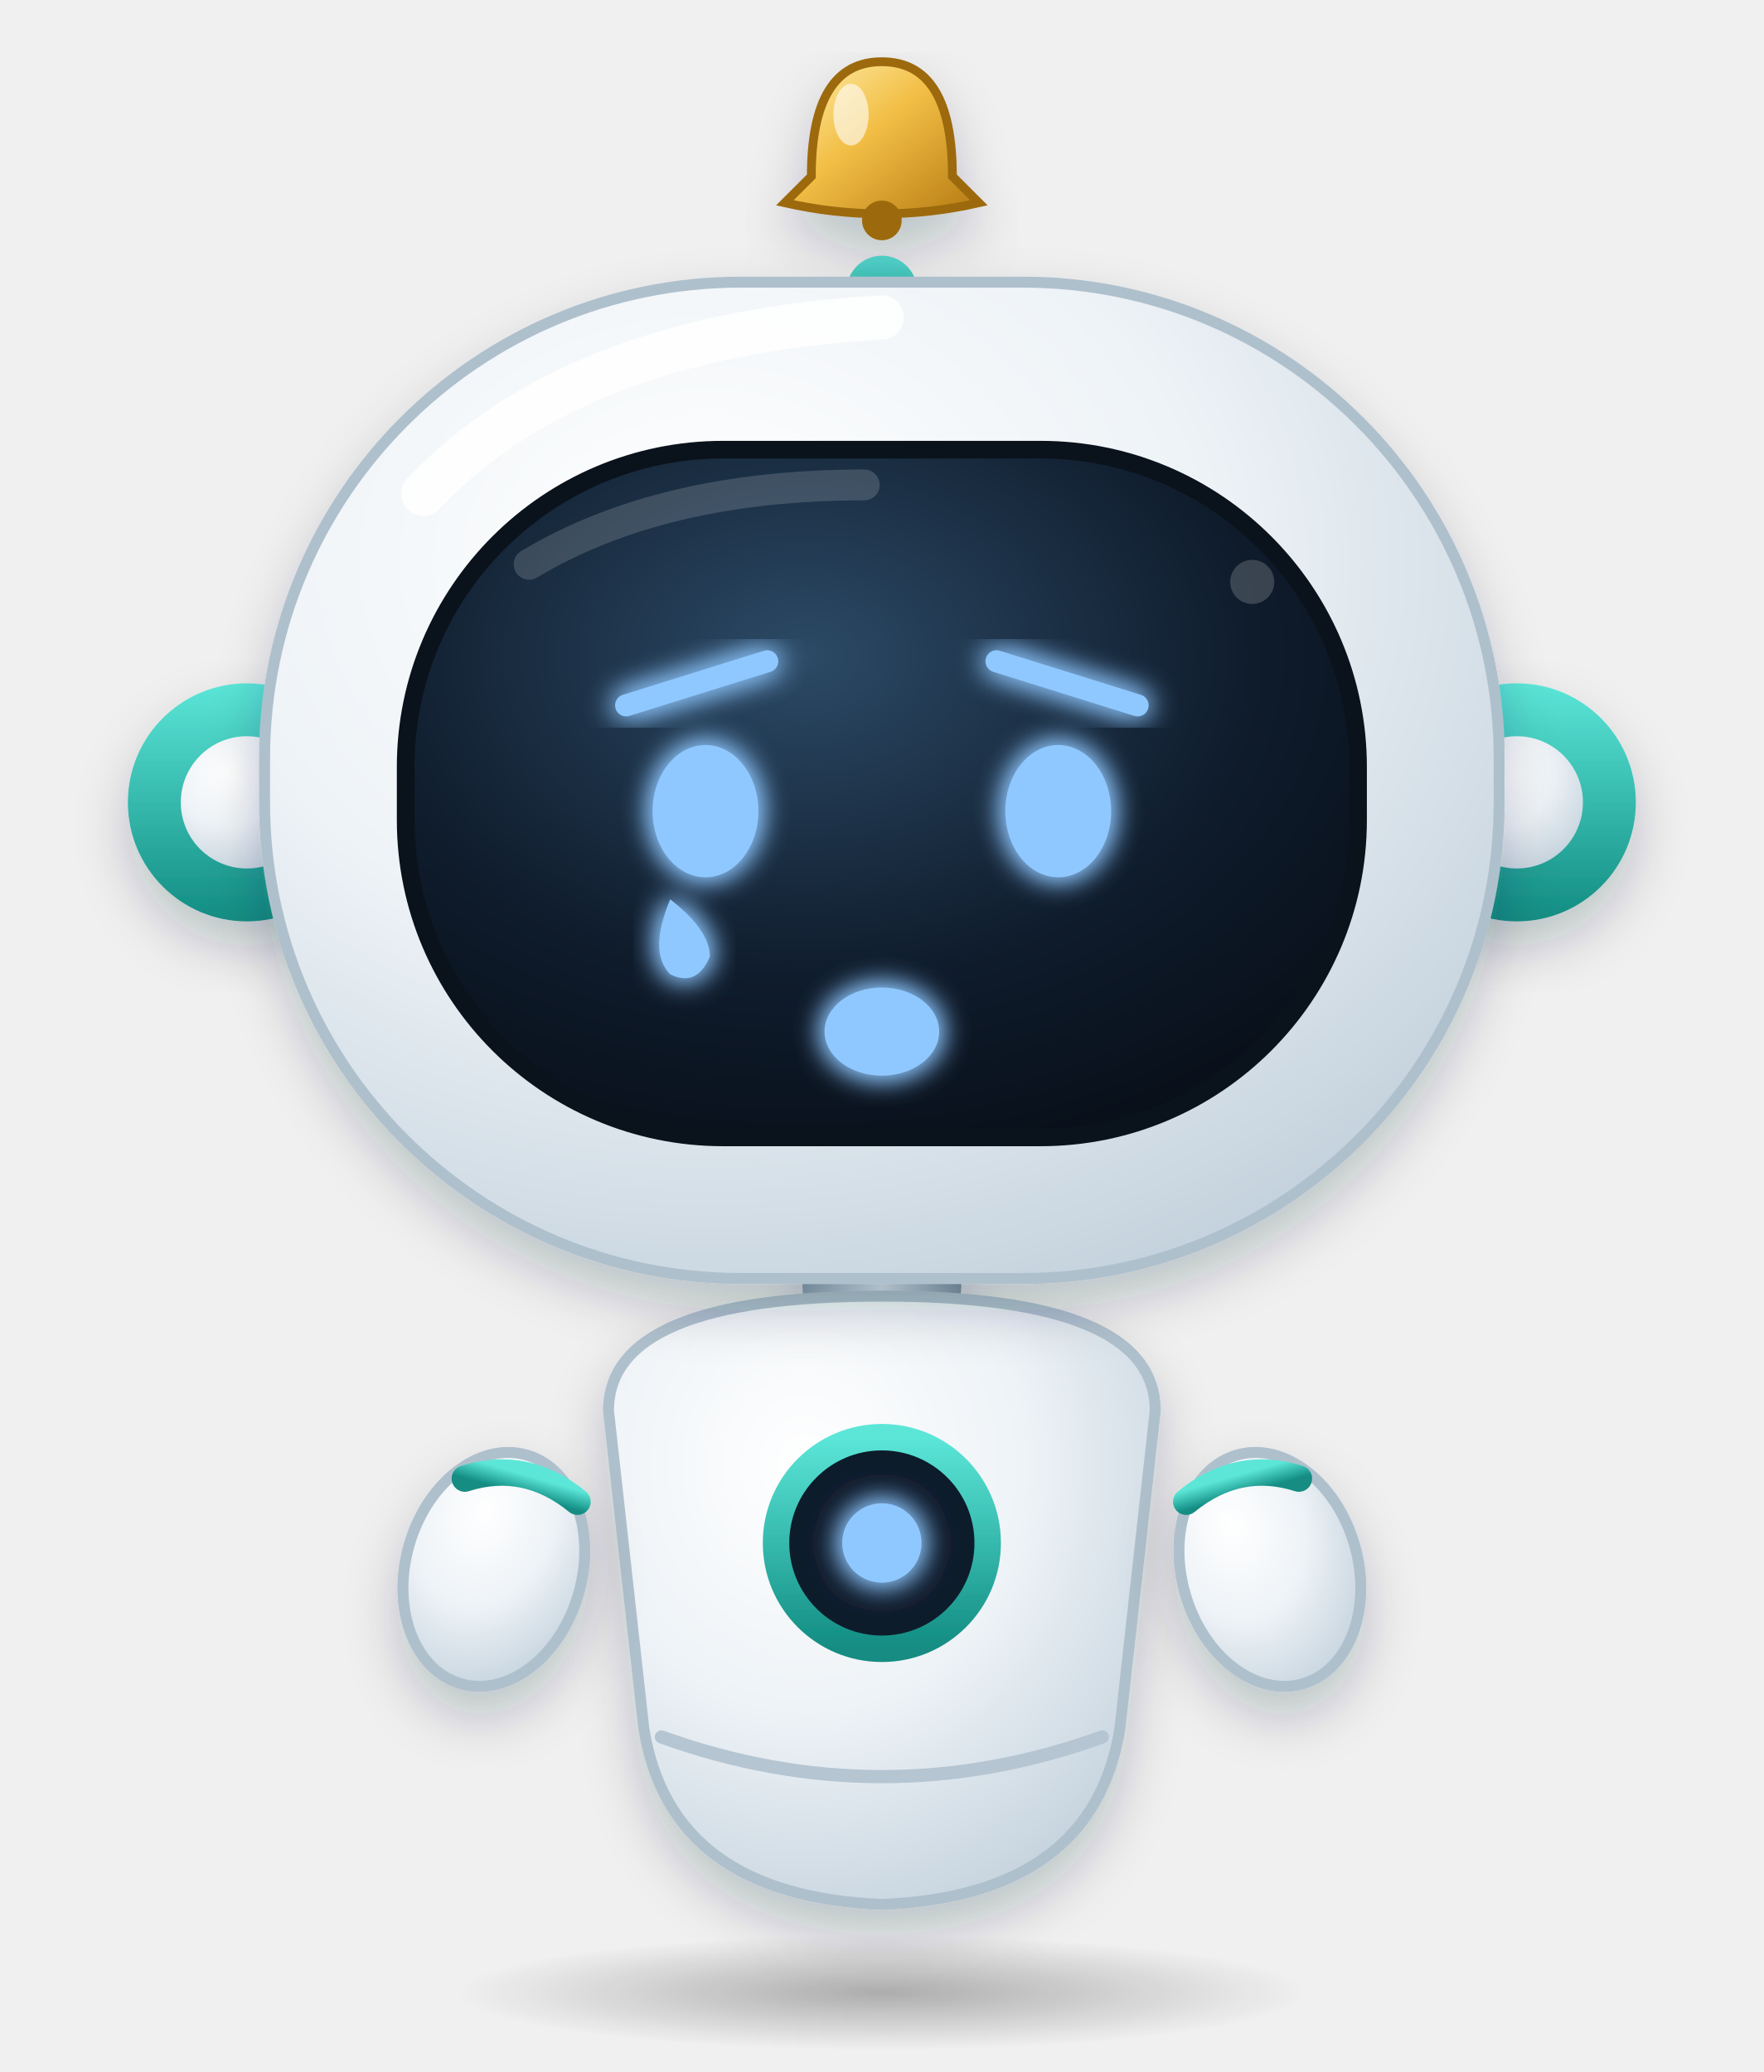
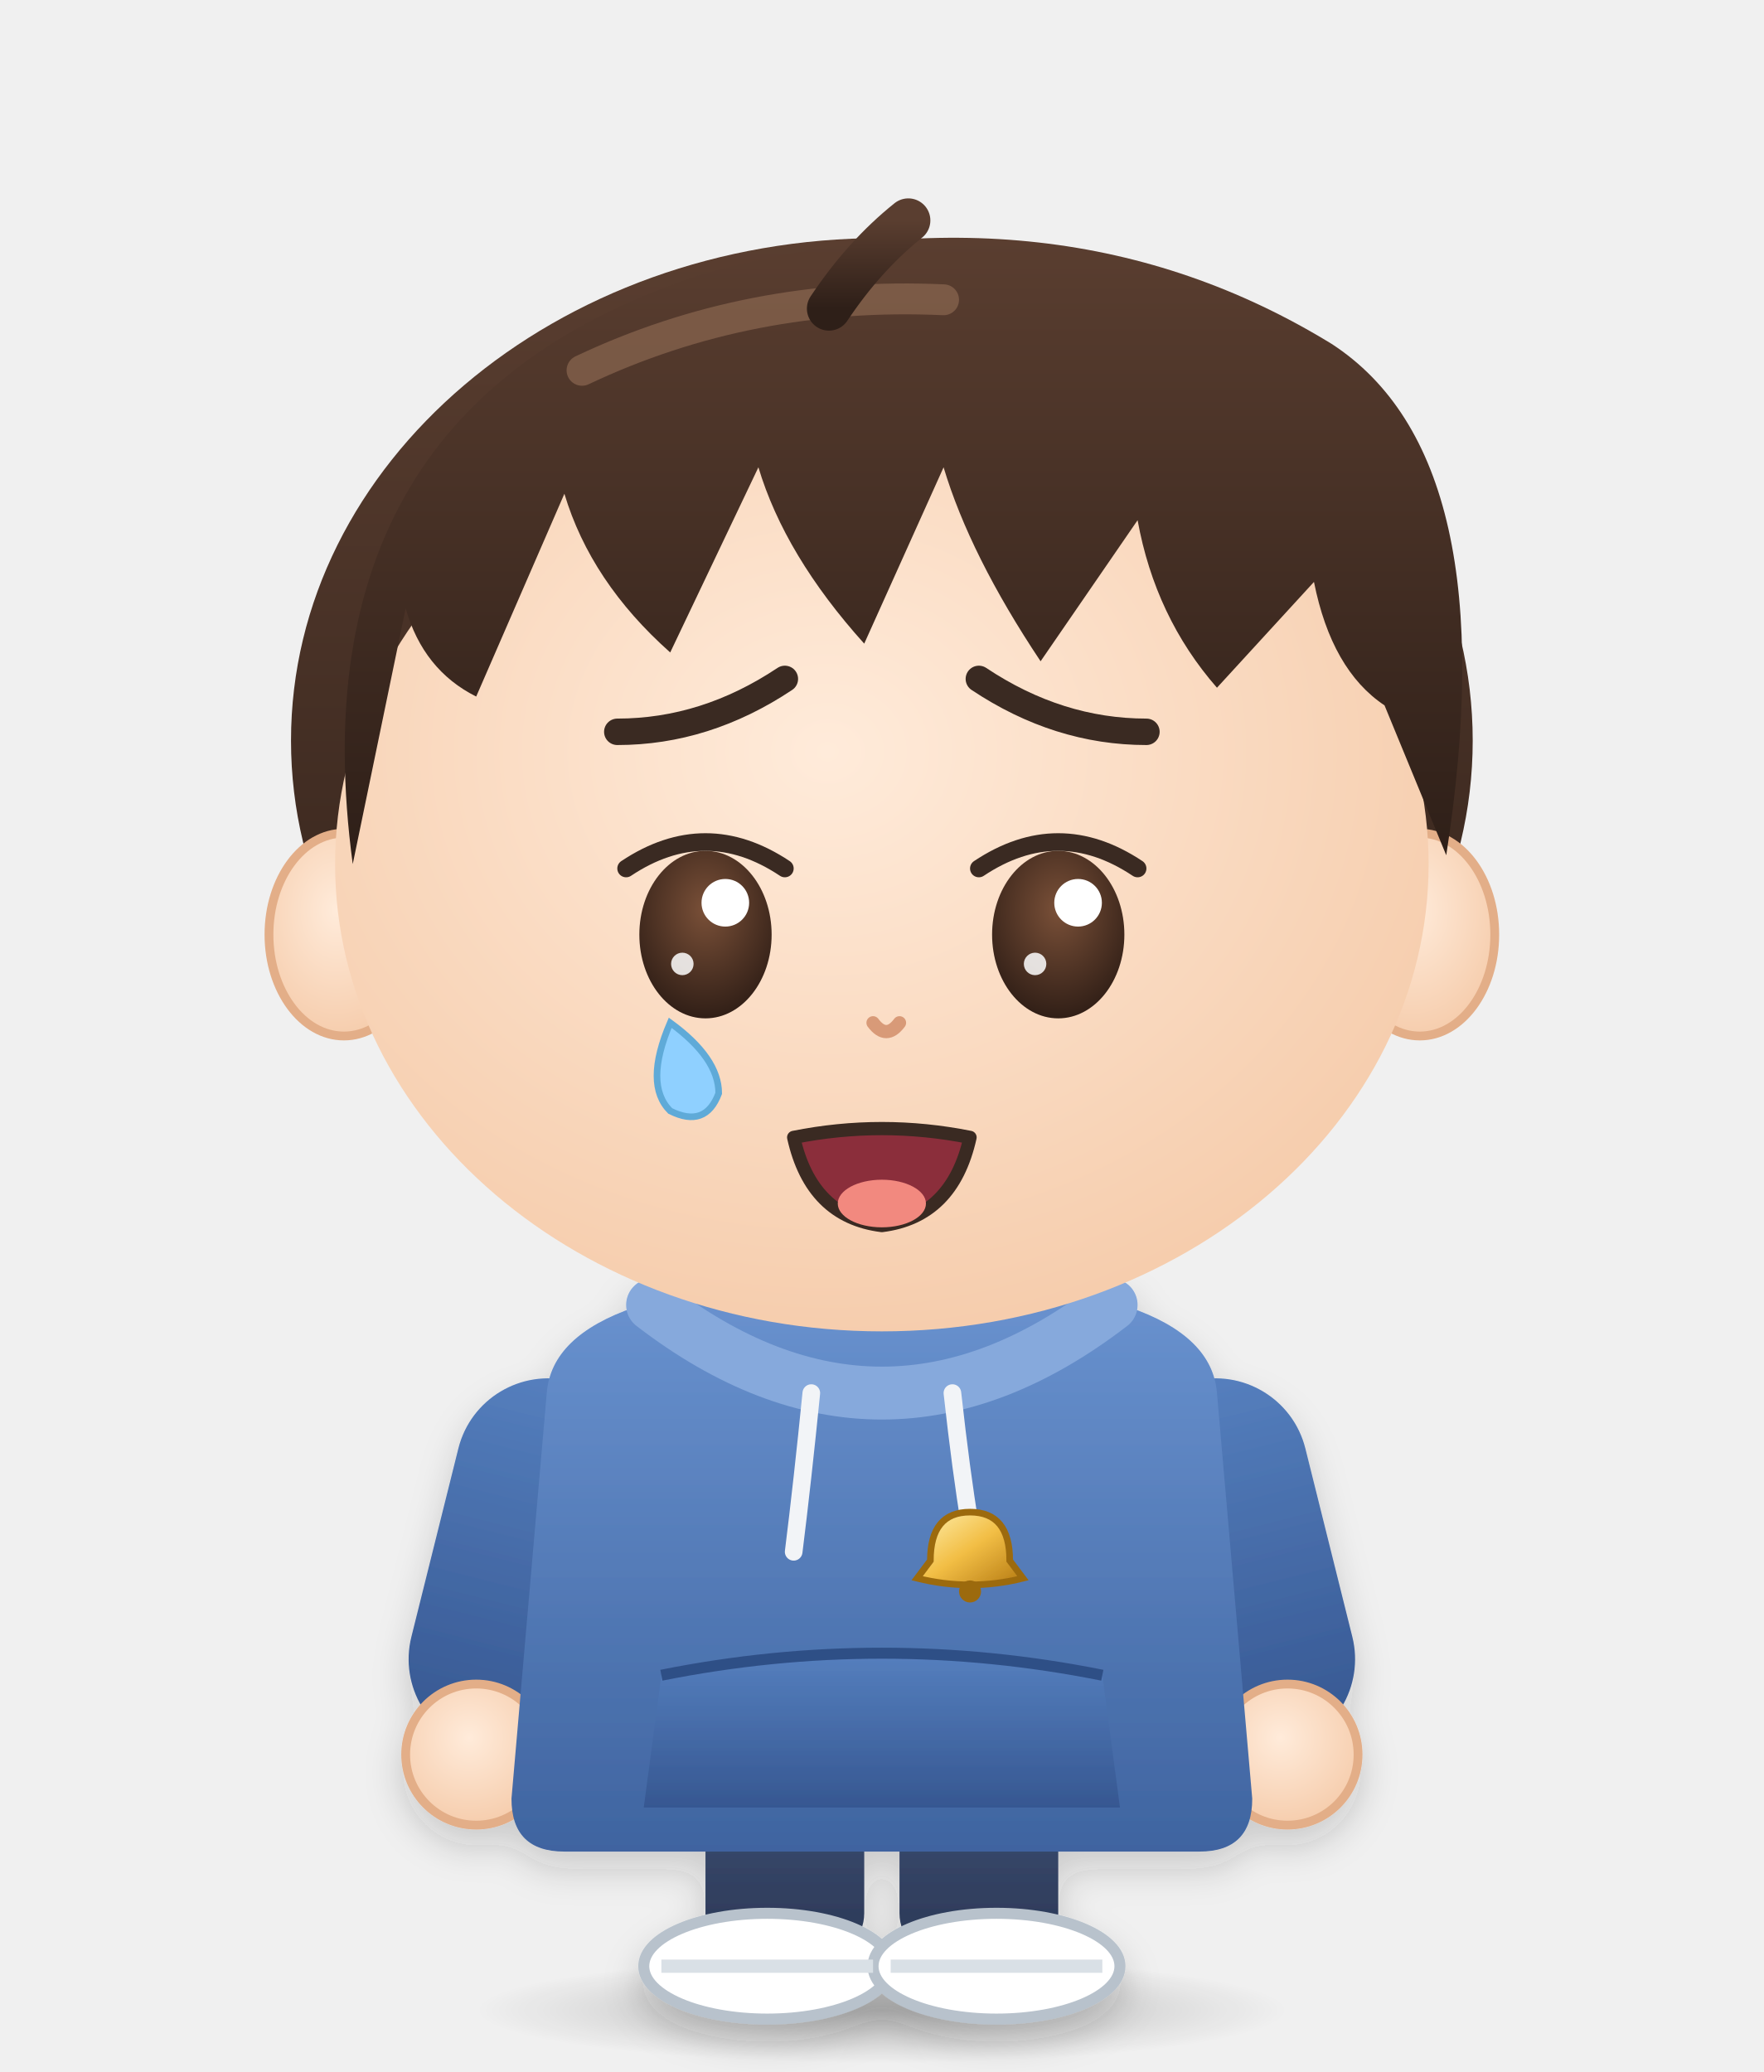
<svg xmlns="http://www.w3.org/2000/svg" viewBox="0 0 400 470" width="400" height="470">
  <defs>
-     <radialGradient id="shell" cx="0.36" cy="0.28" r="0.8">
-       <stop offset="0" stop-color="#FFFFFF" />
-       <stop offset="0.5" stop-color="#EEF3F7" />
-       <stop offset="1" stop-color="#C4D2DD" />
+     <radialGradient id="skin" cx="0.45" cy="0.38" r="0.75">
+       <stop offset="0" stop-color="#FFEBDA" />
+       <stop offset="1" stop-color="#F4C7A4" />
    </radialGradient>
-     <linearGradient id="teal" x1="0" y1="0" x2="0" y2="1">
-       <stop offset="0" stop-color="#5BE6D8" />
-       <stop offset="1" stop-color="#128C82" />
+     <linearGradient id="hair" x1="0" y1="0" x2="0" y2="1">
+       <stop offset="0" stop-color="#5A3E30" />
+       <stop offset="1" stop-color="#2E1F18" />
    </linearGradient>
-     <radialGradient id="visor" cx="0.42" cy="0.3" r="0.85">
-       <stop offset="0" stop-color="#2C4A66" />
-       <stop offset="0.55" stop-color="#0F1C2C" />
-       <stop offset="1" stop-color="#060B13" />
+     <linearGradient id="hoodie" x1="0" y1="0" x2="0" y2="1">
+       <stop offset="0" stop-color="#6A93D0" />
+       <stop offset="1" stop-color="#3F64A0" />
+     </linearGradient>
+     <linearGradient id="hoodieDark" x1="0" y1="0" x2="0" y2="1">
+       <stop offset="0" stop-color="#557FBE" />
+       <stop offset="1" stop-color="#365791" />
+     </linearGradient>
+     <linearGradient id="jeans" x1="0" y1="0" x2="0" y2="1">
+       <stop offset="0" stop-color="#3B4C70" />
+       <stop offset="1" stop-color="#2A3754" />
+     </linearGradient>
+     <radialGradient id="iris" cx="0.5" cy="0.35" r="0.7">
+       <stop offset="0" stop-color="#7A5038" />
+       <stop offset="1" stop-color="#2B1B14" />
    </radialGradient>
    <linearGradient id="gold" x1="0" y1="0" x2="1" y2="1">
      <stop offset="0" stop-color="#FFF1B0" />
-       <stop offset="0.45" stop-color="#F2BE45" />
+       <stop offset="0.5" stop-color="#F2BE45" />
      <stop offset="1" stop-color="#B57A12" />
    </linearGradient>
-     <linearGradient id="metal" x1="0" y1="0" x2="1" y2="0">
-       <stop offset="0" stop-color="#8A9DAD" />
-       <stop offset="0.5" stop-color="#D6E0E8" />
-       <stop offset="1" stop-color="#7E91A1" />
-     </linearGradient>
    <radialGradient id="ground" cx="0.5" cy="0.5" r="0.5">
-       <stop offset="0" stop-color="#000" stop-opacity="0.28" />
+       <stop offset="0" stop-color="#000" stop-opacity="0.25" />
      <stop offset="1" stop-color="#000" stop-opacity="0" />
    </radialGradient>
-     <radialGradient id="drop" cx="0.4" cy="0.35" r="0.7">
-       <stop offset="0" stop-color="#E6F6FF" />
-       <stop offset="1" stop-color="#7CC6F2" />
-     </radialGradient>
-     <filter id="glow" x="-50%" y="-50%" width="200%" height="200%">
-       <feGaussianBlur stdDeviation="3.2" result="b" />
-       <feMerge>
-         <feMergeNode in="b" />
-         <feMergeNode in="b" />
-         <feMergeNode in="SourceGraphic" />
-       </feMerge>
-     </filter>
-     <filter id="soft" x="-30%" y="-30%" width="160%" height="160%">
-       <feGaussianBlur stdDeviation="5" />
+     <filter id="soft" x="-40%" y="-40%" width="180%" height="180%">
+       <feGaussianBlur stdDeviation="4" />
    </filter>
    <filter id="shadow" x="-20%" y="-20%" width="140%" height="150%">
-       <feDropShadow dx="0" dy="6" stdDeviation="6" flood-color="#1B2B38" flood-opacity="0.22" />
+       <feDropShadow dx="0" dy="4" stdDeviation="4" flood-color="#2A2030" flood-opacity="0.18" />
    </filter>
  </defs>
-   <ellipse cx="200" cy="452" rx="96" ry="13" fill="url(#ground)" />
+   <ellipse cx="200" cy="456" rx="92" ry="12" fill="url(#ground)" />
  <g filter="url(#shadow)">
-     <rect x="182" y="276" width="36" height="26" rx="10" fill="url(#metal)" />
-     <path d="M138 320 Q138 294 200 294 Q262 294 262 320 L254 392 Q248 430 200 432 Q152 430 146 392 Z" fill="url(#shell)" stroke="#AFC0CD" stroke-width="2.5" />
-     <path d="M150 394 Q200 412 250 394" fill="none" stroke="#B5C5D1" stroke-width="3" stroke-linecap="round" />
-     <circle cx="200" cy="350" r="24" fill="#0F1C2C" />
-     <circle cx="200" cy="350" r="24" fill="none" stroke="url(#teal)" stroke-width="6" />
-     <circle cx="200" cy="350" r="9" fill="#8FC8FF" filter="url(#glow)" />
+     <rect x="160" y="410" width="36" height="34" rx="10" fill="url(#jeans)" />
+     <rect x="204" y="410" width="36" height="34" rx="10" fill="url(#jeans)" />
+     <ellipse cx="174" cy="446" rx="28" ry="12" fill="#FFFFFF" stroke="#B8C2CC" stroke-width="2.5" />
+     <ellipse cx="226" cy="446" rx="28" ry="12" fill="#FFFFFF" stroke="#B8C2CC" stroke-width="2.5" />
+     <path d="M150 446 L198 446 M202 446 L250 446" stroke="#D9E0E6" stroke-width="3" />
+     <rect x="98" y="312" width="42" height="86" rx="21" fill="url(#hoodieDark)" transform="rotate(14 119 355)" />
+     <rect x="260" y="312" width="42" height="86" rx="21" fill="url(#hoodieDark)" transform="rotate(-14 281 355)" />
+     <circle cx="108" cy="398" r="16" fill="url(#skin)" stroke="#E3AE88" stroke-width="2" />
+     <circle cx="292" cy="398" r="16" fill="url(#skin)" stroke="#E3AE88" stroke-width="2" />
+     <path d="M124 316 Q126 290 200 290 Q274 290 276 316 L284 408 Q284 420 272 420 L128 420 Q116 420 116 408 Z" fill="url(#hoodie)" />
+     <path d="M150 380 Q200 370 250 380 L254 410 L146 410 Z" fill="url(#hoodieDark)" />
+     <path d="M150 380 Q200 370 250 380" fill="none" stroke="#2F4F86" stroke-width="2.5" />
+     <path d="M148 296 Q200 336 252 296" fill="none" stroke="#86A9DC" stroke-width="12" stroke-linecap="round" />
+     <path d="M184 316 Q182 336 180 352" fill="none" stroke="#F2F4F7" stroke-width="4" stroke-linecap="round" />
+     <path d="M216 316 Q218 334 220 346" fill="none" stroke="#F2F4F7" stroke-width="4" stroke-linecap="round" />
+     <path d="M211 354 Q211 343 220 343 Q229 343 229 354 L232 358 Q220 361 208 358 Z" fill="url(#gold)" stroke="#9C6A10" stroke-width="1.5" />
+     <circle cx="220" cy="361" r="2.5" fill="#9C6A10" />
  </g>
-   <g filter="url(#shadow)">
-     <ellipse cx="112" cy="356" rx="20" ry="27" fill="url(#shell)" stroke="#AFC0CD" stroke-width="2.5" transform="rotate(16 112 356)" />
-     <path d="M100 338 Q112 330 126 336" fill="none" stroke="url(#teal)" stroke-width="6" stroke-linecap="round" transform="rotate(16 112 356)" />
-     <ellipse cx="288" cy="356" rx="20" ry="27" fill="url(#shell)" stroke="#AFC0CD" stroke-width="2.5" transform="rotate(-16 288 356)" />
-     <path d="M274 336 Q288 330 300 338" fill="none" stroke="url(#teal)" stroke-width="6" stroke-linecap="round" transform="rotate(-16 288 356)" />
-   </g>
-   <line x1="200" y1="66" x2="200" y2="42" stroke="url(#metal)" stroke-width="6" stroke-linecap="round" />
-   <circle cx="200" cy="66" r="8" fill="url(#teal)" />
-   <g filter="url(#shadow)">
-     <path d="M184 40 Q184 14 200 14 Q216 14 216 40 L222 46 Q200 51 178 46 Z" fill="url(#gold)" stroke="#9C6A10" stroke-width="2" />
-     <ellipse cx="193" cy="26" rx="4" ry="7" fill="#FFFFFF" opacity="0.6" />
-     <circle cx="200" cy="50" r="4.5" fill="#9C6A10" />
-   </g>
-   <g filter="url(#shadow)">
-     <circle cx="56" cy="182" r="27" fill="url(#teal)" />
-     <circle cx="56" cy="182" r="15" fill="url(#shell)" />
-     <circle cx="344" cy="182" r="27" fill="url(#teal)" />
-     <circle cx="344" cy="182" r="15" fill="url(#shell)" />
-   </g>
-   <g filter="url(#shadow)">
-     <rect x="60" y="64" width="280" height="226" rx="108" fill="url(#shell)" stroke="#AFC0CD" stroke-width="2.5" />
-   </g>
-   <path d="M96 112 Q130 76 200 72" fill="none" stroke="#FFFFFF" stroke-width="10" stroke-linecap="round" opacity="0.85" />
-   <rect x="92" y="102" width="216" height="156" rx="72" fill="url(#visor)" stroke="#0A121C" stroke-width="4" />
-   <path d="M120 128 Q150 110 196 110" fill="none" stroke="#FFFFFF" stroke-width="7" stroke-linecap="round" opacity="0.16" />
-   <circle cx="284" cy="132" r="5" fill="#FFFFFF" opacity="0.18" />
-   <ellipse cx="160" cy="184" rx="12" ry="15" fill="#8FC8FF" filter="url(#glow)" />
-   <ellipse cx="240" cy="184" rx="12" ry="15" fill="#8FC8FF" filter="url(#glow)" />
-   <path d="M142 160 L174 150" fill="none" stroke="#8FC8FF" stroke-width="5" stroke-linecap="round" stroke-linejoin="round" filter="url(#glow)" />
-   <path d="M226 150 L258 160" fill="none" stroke="#8FC8FF" stroke-width="5" stroke-linecap="round" stroke-linejoin="round" filter="url(#glow)" />
-   <ellipse cx="200" cy="234" rx="13" ry="10" fill="#8FC8FF" filter="url(#glow)" />
-   <path d="M152 204 Q147 216 152 221 Q158 224 161 217 Q161 211 152 204 Z" fill="#8FC8FF" filter="url(#glow)" />
+   <rect x="186" y="282" width="28" height="18" rx="6" fill="#EDB993" />
+   <ellipse cx="200" cy="168" rx="134" ry="114" fill="url(#hair)" />
+   <ellipse cx="78" cy="212" rx="17" ry="23" fill="url(#skin)" stroke="#E3AE88" stroke-width="2" />
+   <ellipse cx="322" cy="212" rx="17" ry="23" fill="url(#skin)" stroke="#E3AE88" stroke-width="2" />
+   <ellipse cx="200" cy="196" rx="124" ry="106" fill="url(#skin)" />
+   <path d="M80 196 Q66 92 160 62 Q240 40 302 78 Q342 104 328 194 L314 160 Q302 152 298 132            L276 156 Q262 140 258 118 L236 150 Q220 126 214 106 L196 146 Q178 126 172 106            L152 148 Q134 132 128 112 L108 158 Q96 152 92 138 Z" fill="url(#hair)" />
+   <path d="M132 84 Q170 66 214 68" fill="none" stroke="#8A6650" stroke-width="7" stroke-linecap="round" opacity="0.7" />
+   <path d="M188 70 Q196 58 206 50" fill="none" stroke="url(#hair)" stroke-width="10" stroke-linecap="round" />
+   <path d="M198 232 Q201 236 204 232" fill="none" stroke="#D89A78" stroke-width="3" stroke-linecap="round" />
+   <path d="M152 232 Q146 246 152 252 Q160 256 163 248 Q163 240 152 232 Z" fill="#8FD0FF" stroke="#5FAAD8" stroke-width="1.5" />
+   <path d="M140 166 Q160 166 178 154" fill="none" stroke="#3A2A22" stroke-width="6" stroke-linecap="round" stroke-linejoin="round" />
+   <path d="M222 154 Q240 166 260 166" fill="none" stroke="#3A2A22" stroke-width="6" stroke-linecap="round" stroke-linejoin="round" />
+   <ellipse cx="160" cy="212" rx="15" ry="19" fill="url(#iris)" />
+   <circle cx="164.5" cy="204.78" r="5.4" fill="#FFFFFF" />
+   <circle cx="154.75" cy="218.65" r="2.55" fill="#FFFFFF" opacity="0.85" />
+   <path d="M142 197 Q160 185 178 197" fill="none" stroke="#3A2A22" stroke-width="4" stroke-linecap="round" stroke-linejoin="round" />
+   <ellipse cx="240" cy="212" rx="15" ry="19" fill="url(#iris)" />
+   <circle cx="244.5" cy="204.78" r="5.4" fill="#FFFFFF" />
+   <circle cx="234.75" cy="218.65" r="2.55" fill="#FFFFFF" opacity="0.85" />
+   <path d="M222 197 Q240 185 258 197" fill="none" stroke="#3A2A22" stroke-width="4" stroke-linecap="round" stroke-linejoin="round" />
+   <path d="M180 258 Q200 254 220 258 Q216.0 276 200 278 Q184.0 276 180 258 Z" fill="#8B2E3B" stroke="#3A2A22" stroke-width="3" stroke-linejoin="round" />
+   <ellipse cx="200" cy="273" rx="10.0" ry="5.4" fill="#F2897F" />
</svg>
